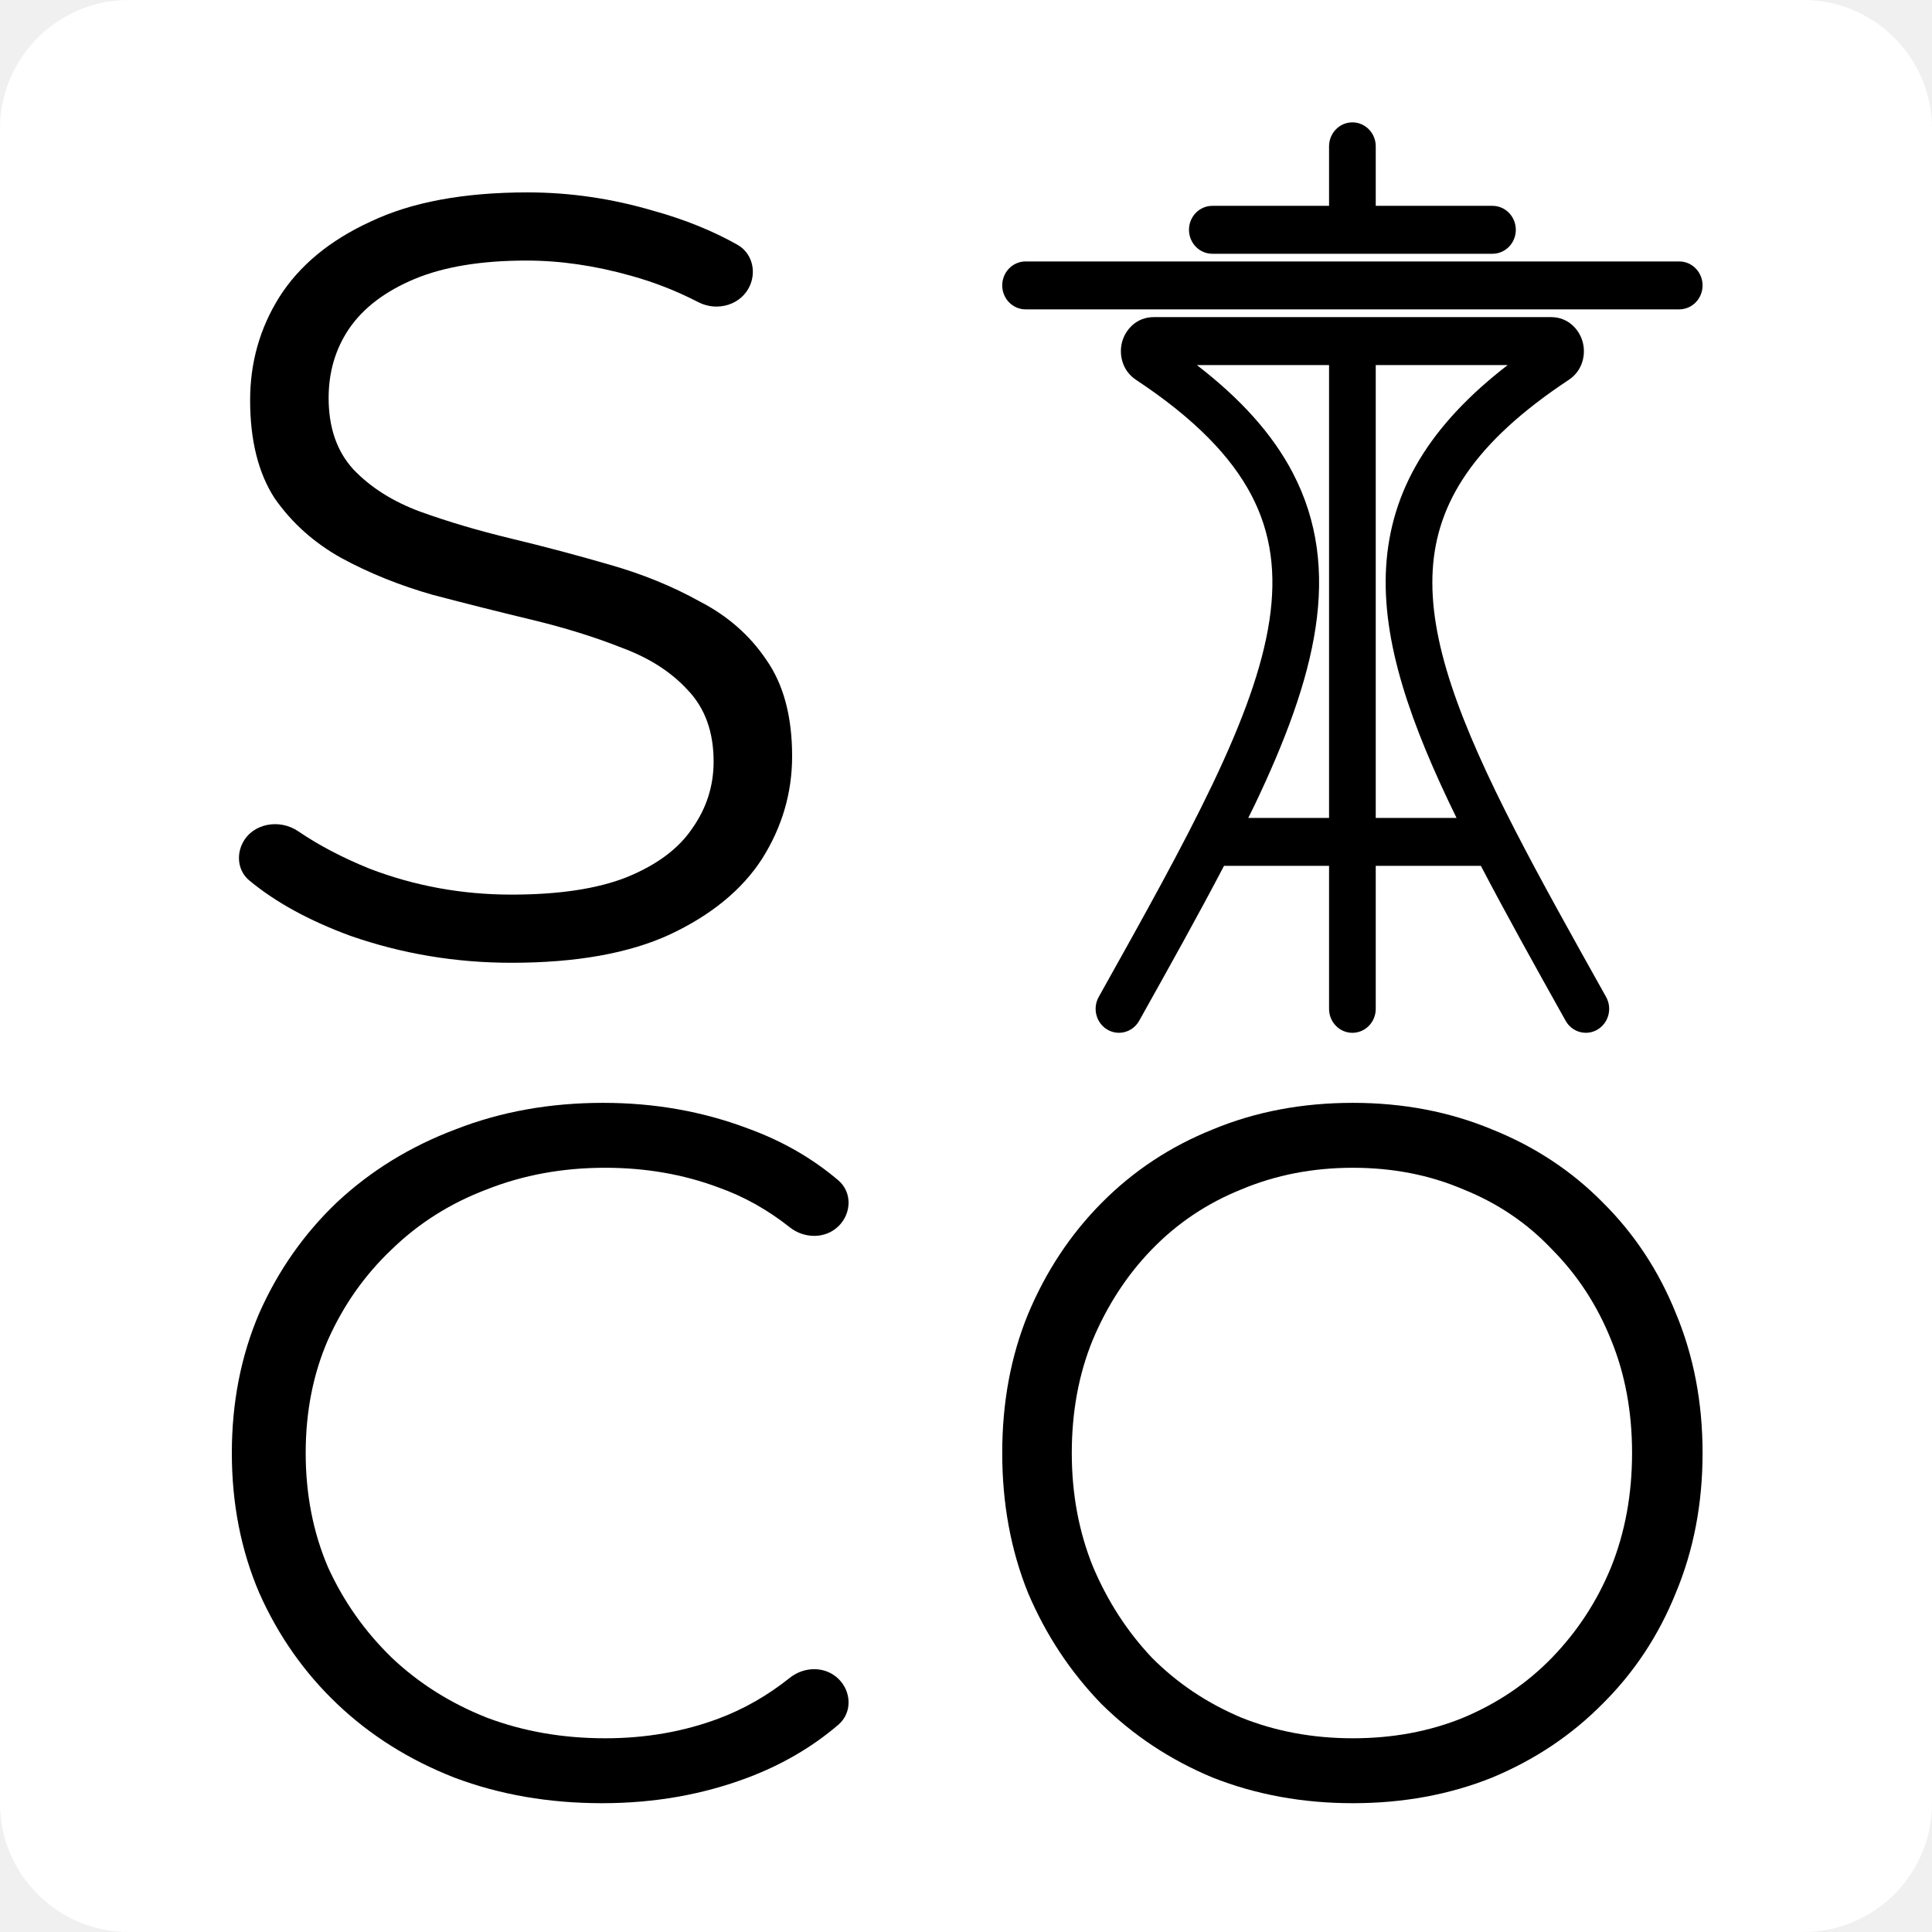
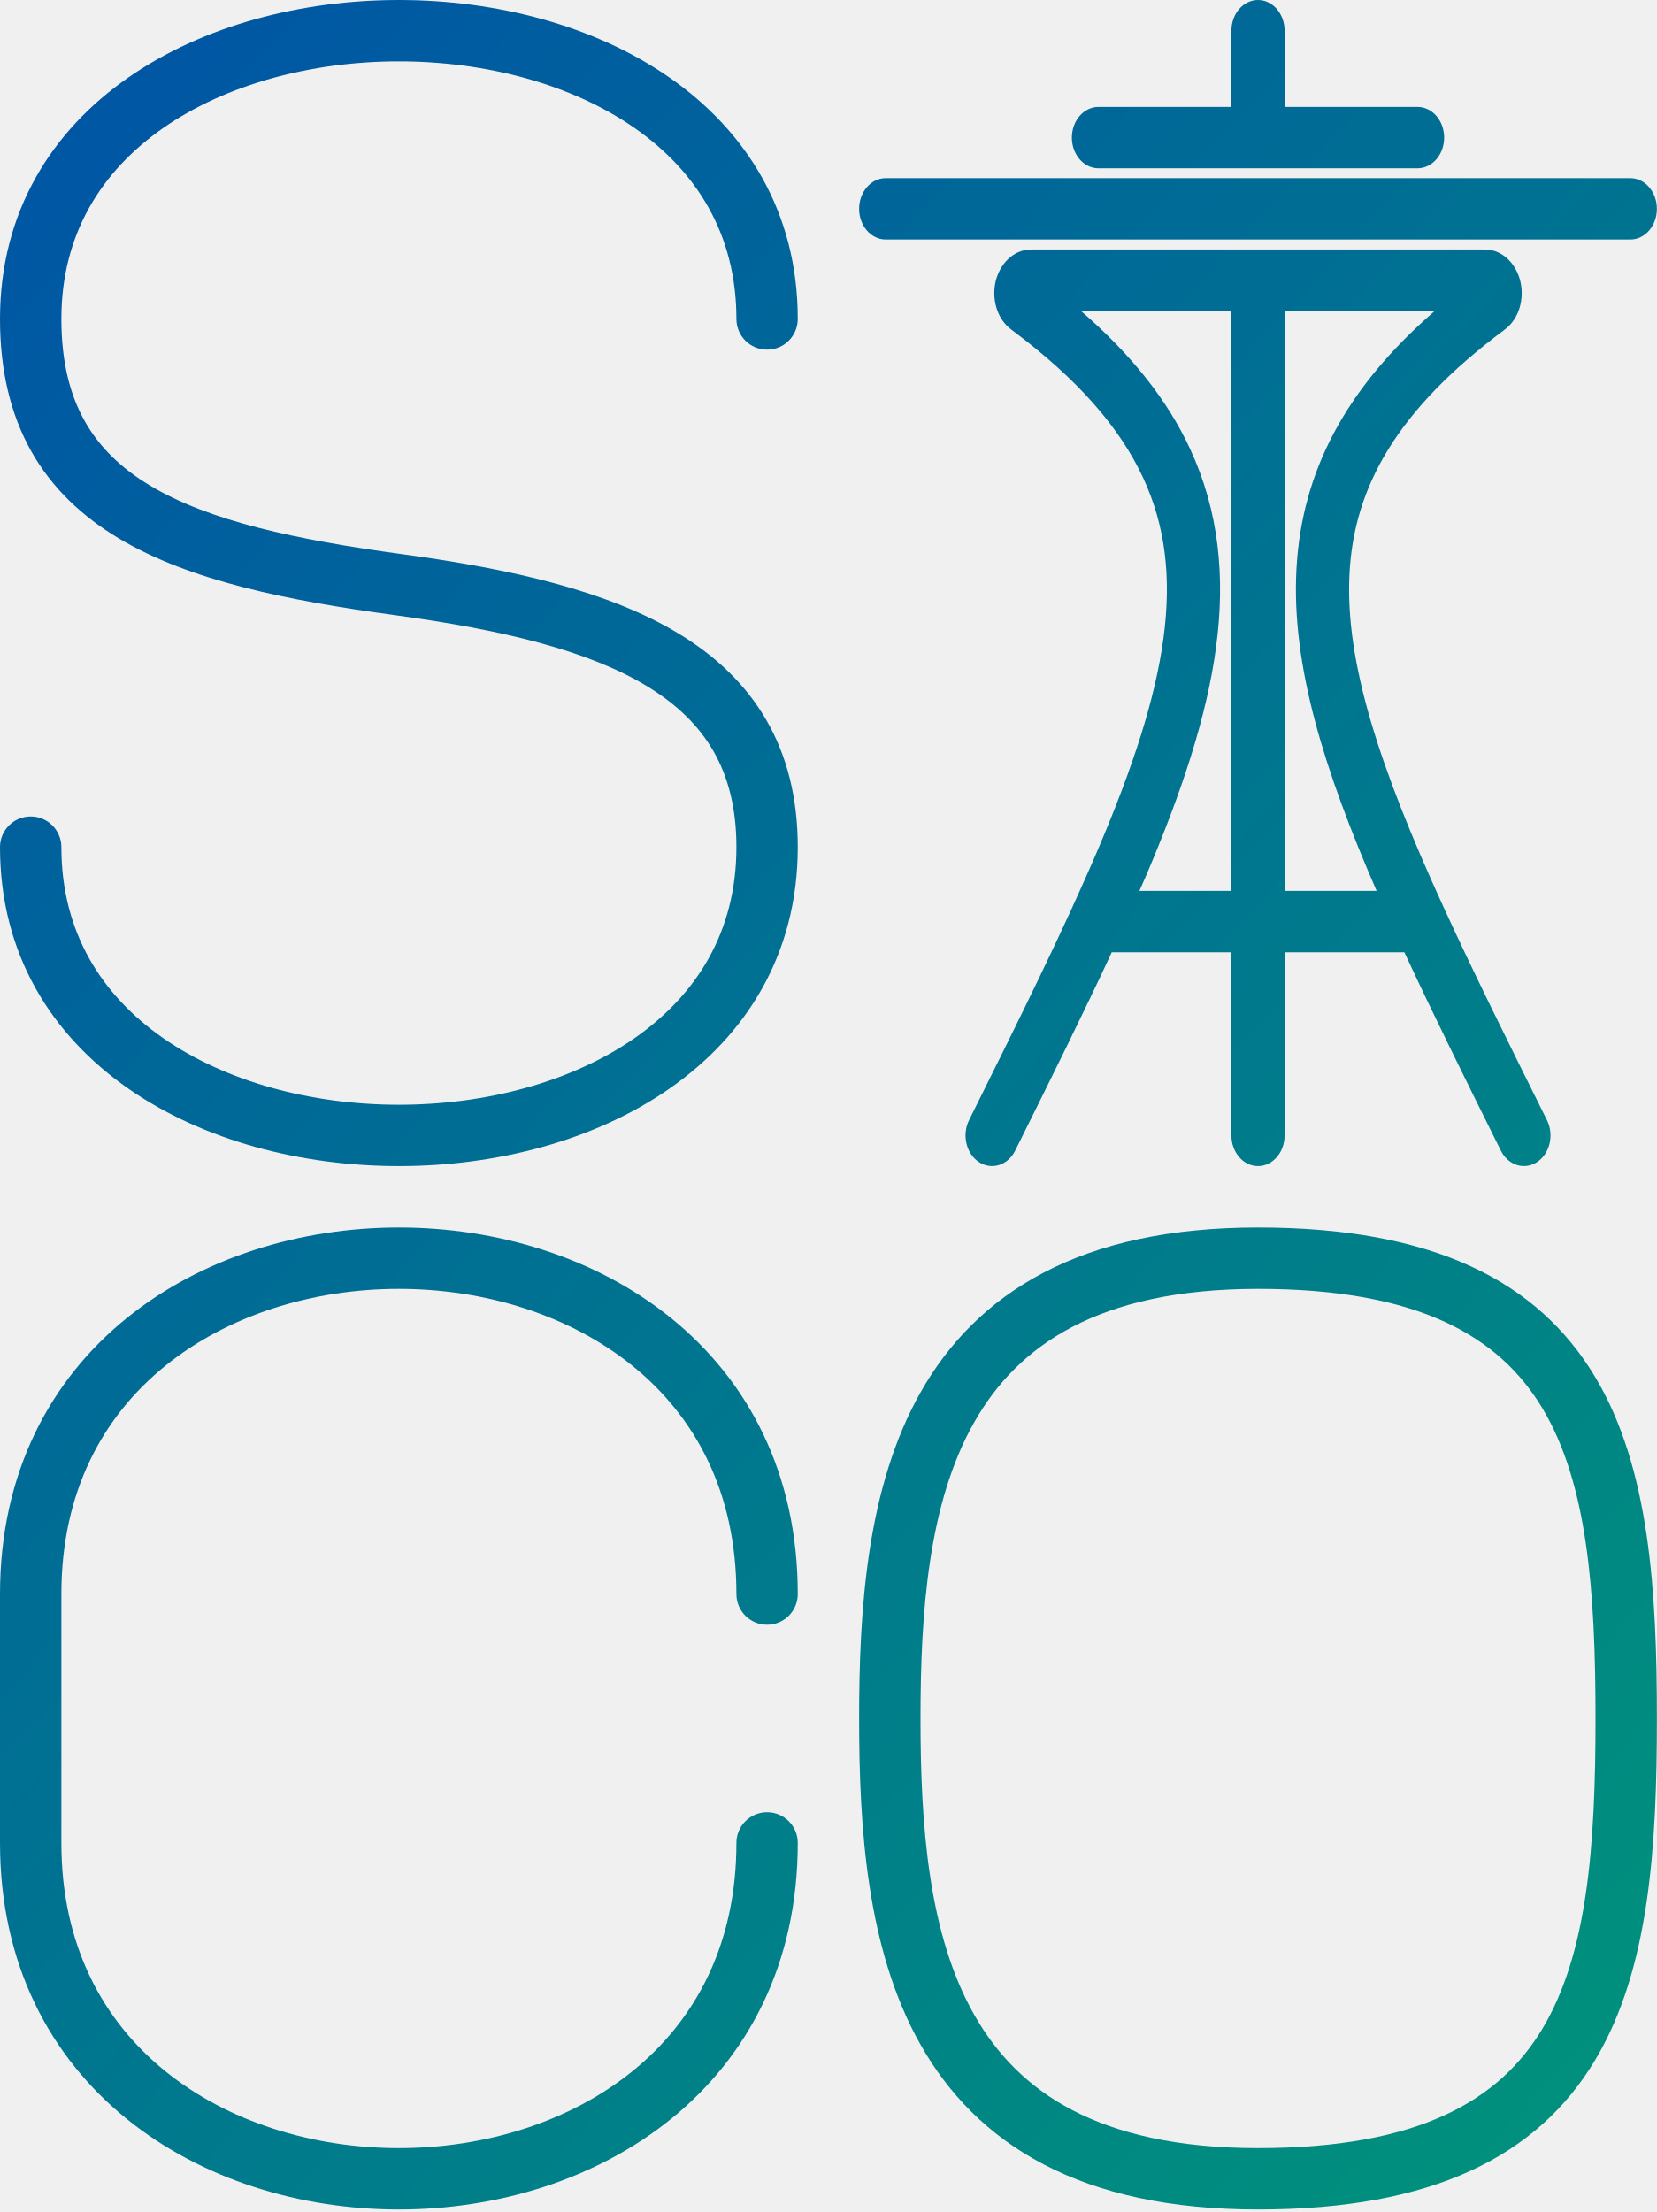
- <svg xmlns="http://www.w3.org/2000/svg" width="300" height="300" viewBox="0 0 300 300" fill="none">
-   <rect width="300" height="300" rx="20" fill="white" />
-   <path d="M210.074 280C202.281 280 195.031 278.676 188.324 276.029C181.715 273.279 175.945 269.461 171.013 264.573C166.179 259.584 162.382 253.831 159.62 247.314C156.957 240.695 155.625 233.466 155.625 225.625C155.625 217.784 156.957 210.606 159.62 204.089C162.382 197.47 166.179 191.717 171.013 186.829C175.945 181.84 181.715 178.021 188.324 175.374C194.933 172.625 202.183 171.25 210.074 171.25C217.867 171.25 225.067 172.625 231.676 175.374C238.285 178.021 244.006 181.789 248.839 186.677C253.771 191.564 257.569 197.317 260.232 203.936C262.994 210.555 264.375 217.784 264.375 225.625C264.375 233.466 262.994 240.695 260.232 247.314C257.569 253.933 253.771 259.686 248.839 264.573C244.006 269.461 238.285 273.279 231.676 276.029C225.067 278.676 217.867 280 210.074 280ZM210.074 269.919C216.288 269.919 222.009 268.85 227.237 266.712C232.564 264.472 237.151 261.366 240.997 257.395C244.943 253.322 248.001 248.638 250.171 243.343C252.341 237.946 253.426 232.04 253.426 225.625C253.426 219.21 252.341 213.355 250.171 208.06C248.001 202.663 244.943 197.979 240.997 194.008C237.151 189.935 232.564 186.829 227.237 184.691C222.009 182.451 216.288 181.331 210.074 181.331C203.86 181.331 198.089 182.451 192.763 184.691C187.436 186.829 182.8 189.935 178.855 194.008C175.008 197.979 171.95 202.663 169.681 208.06C167.511 213.355 166.426 219.21 166.426 225.625C166.426 231.938 167.511 237.793 169.681 243.19C171.95 248.587 175.008 253.322 178.855 257.395C182.8 261.366 187.436 264.472 192.763 266.712C198.089 268.85 203.86 269.919 210.074 269.919Z" fill="black" />
-   <path d="M93.5 280C85.225 280 77.58 278.676 70.563 276.029C63.545 273.279 57.471 269.461 52.339 264.573C47.207 259.686 43.174 253.933 40.242 247.314C37.414 240.695 36 233.466 36 225.625C36 217.784 37.414 210.555 40.242 203.936C43.174 197.317 47.207 191.564 52.339 186.677C57.575 181.789 63.703 178.021 70.72 175.374C77.737 172.625 85.383 171.25 93.657 171.25C101.617 171.25 109.105 172.574 116.122 175.221C121.436 177.149 126.119 179.835 130.172 183.281C132.345 185.129 132.241 188.418 130.195 190.407C128.14 192.405 124.882 192.354 122.635 190.574C119.192 187.846 115.502 185.784 111.566 184.386C106.12 182.349 100.255 181.331 93.971 181.331C87.373 181.331 81.246 182.451 75.59 184.691C69.934 186.829 65.012 189.935 60.822 194.008C56.633 197.979 53.334 202.663 50.925 208.06C48.621 213.355 47.468 219.21 47.468 225.625C47.468 232.04 48.621 237.946 50.925 243.343C53.334 248.638 56.633 253.322 60.822 257.395C65.012 261.366 69.934 264.472 75.59 266.712C81.246 268.85 87.373 269.919 93.971 269.919C100.255 269.919 106.12 268.901 111.566 266.864C115.504 265.392 119.196 263.281 122.641 260.531C124.882 258.742 128.14 258.692 130.195 260.691C132.241 262.68 132.345 265.967 130.176 267.821C126.123 271.287 121.438 274.023 116.122 276.029C109.105 278.676 101.564 280 93.5 280Z" fill="black" />
-   <path d="M79.416 149.5C70.733 149.5 62.384 148.1 54.368 145.3C47.983 142.947 42.76 140.083 38.7 136.707C37.007 135.299 36.666 132.893 37.66 130.928C39.236 127.811 43.422 127.11 46.307 129.078C49.479 131.242 53.168 133.177 57.374 134.883C64.388 137.571 71.735 138.915 79.416 138.915C86.764 138.915 92.72 138.019 97.284 136.227C101.96 134.323 105.355 131.803 107.47 128.666C109.697 125.53 110.81 122.058 110.81 118.25C110.81 113.657 109.474 109.961 106.802 107.161C104.242 104.361 100.846 102.176 96.616 100.608C92.386 98.928 87.71 97.472 82.589 96.24C77.468 95.008 72.347 93.72 67.227 92.376C62.106 90.92 57.374 89.016 53.033 86.663C48.802 84.311 45.351 81.231 42.679 77.423C40.119 73.502 38.839 68.406 38.839 62.133C38.839 56.309 40.342 50.989 43.347 46.172C46.465 41.244 51.196 37.324 57.541 34.411C63.887 31.387 72.013 29.875 81.921 29.875C88.489 29.875 95.002 30.827 101.459 32.731C106.312 34.078 110.662 35.837 114.508 38.006C116.696 39.24 117.46 41.947 116.486 44.261C115.188 47.342 111.406 48.456 108.437 46.921C105.078 45.185 101.584 43.815 97.952 42.812C92.386 41.244 86.987 40.46 81.754 40.46C74.741 40.46 68.952 41.412 64.388 43.316C59.823 45.22 56.428 47.796 54.202 51.045C52.086 54.181 51.029 57.765 51.029 61.797C51.029 66.39 52.309 70.086 54.87 72.886C57.541 75.686 60.992 77.871 65.223 79.439C69.564 81.007 74.296 82.407 79.416 83.639C84.537 84.871 89.603 86.215 94.612 87.671C99.733 89.127 104.409 91.032 108.639 93.384C112.981 95.624 116.432 98.648 118.992 102.456C121.664 106.265 123 111.249 123 117.41C123 123.122 121.441 128.442 118.324 133.371C115.207 138.187 110.42 142.107 103.964 145.132C97.618 148.044 89.436 149.5 79.416 149.5Z" fill="black" />
-   <path d="M206.375 156.655V134.449H190.063C186.189 141.863 181.728 149.858 176.894 158.5C175.898 160.281 173.687 160.9 171.952 159.881C170.217 158.859 169.614 156.59 170.606 154.809C177.605 142.297 183.676 131.422 188.307 121.718C192.942 112.003 196.004 103.708 197.114 96.344C198.209 89.082 197.405 82.785 194.325 76.899C191.197 70.927 185.548 65.031 176.398 58.98C174.246 57.555 173.723 55.051 174.231 53.123C174.748 51.176 176.481 49.245 179.131 49.243H240.869C243.524 49.245 245.256 51.188 245.769 53.138C246.273 55.064 245.751 57.556 243.602 58.98C228.824 68.754 223.104 78.122 222.475 88.467C221.819 99.281 226.604 112.098 235.304 128.999C239.327 136.813 244.1 145.345 249.394 154.809C250.387 156.59 249.783 158.859 248.048 159.881C246.313 160.9 244.102 160.281 243.106 158.5C238.267 149.849 233.817 141.848 229.952 134.449H213.625V156.655C213.625 158.709 212.002 160.375 210 160.375C207.998 160.375 206.375 158.709 206.375 156.655ZM213.625 127.008H226.171C219.048 112.445 214.53 99.681 215.239 88.002C215.962 76.109 221.989 66.041 234.115 56.684H213.625V127.008ZM185.843 56.684C192.655 61.934 197.587 67.403 200.711 73.367C204.667 80.921 205.571 88.907 204.279 97.477C203.003 105.947 199.571 115.046 194.82 125.002C194.502 125.669 194.16 126.331 193.829 127.008H206.375V56.684H185.843ZM260.75 40.596C262.75 40.596 264.372 42.264 264.375 44.316C264.375 46.371 262.752 48.036 260.75 48.036H159.25C157.248 48.036 155.625 46.371 155.625 44.316C155.628 42.264 157.25 40.596 159.25 40.596H260.75ZM206.375 22.72C206.375 20.666 207.998 19 210 19C212.002 19 213.625 20.666 213.625 22.72V31.963H231.75C233.752 31.963 235.375 33.629 235.375 35.684C235.374 37.737 233.751 39.404 231.75 39.404H188.25C186.249 39.404 184.626 37.737 184.625 35.684C184.625 33.629 186.248 31.963 188.25 31.963H206.375V22.72Z" fill="black" />
+ <svg xmlns="http://www.w3.org/2000/svg" width="442" height="590" viewBox="0 0 442 590" fill="none">
+   <mask id="mask0_10_73" style="mask-type:alpha" maskUnits="userSpaceOnUse" x="0" y="0" width="442" height="590">
+     <path d="M196.444 425.182C196.443 397.821 185.306 377.749 168.787 364.353C152.063 350.792 129.411 343.778 106.407 343.778C83.404 343.778 60.752 350.792 44.027 364.353C27.509 377.749 16.372 397.821 16.37 425.182V491.559C16.372 518.92 27.509 538.992 44.027 552.388C60.752 565.949 83.404 572.963 106.407 572.963C129.411 572.963 152.063 565.949 168.787 552.388C185.306 538.992 196.443 518.92 196.444 491.559C196.444 487.038 200.109 483.374 204.63 483.374C209.15 483.374 212.815 487.038 212.815 491.559C212.814 523.919 199.392 548.647 179.083 565.114C158.975 581.414 132.512 589.333 106.407 589.333C80.303 589.333 53.84 581.414 33.732 565.114C13.423 548.647 0.001 523.919 0 491.559V425.182C0.002 392.822 13.423 368.094 33.732 351.627C53.84 335.327 80.303 327.407 106.407 327.407C132.512 327.407 158.975 335.327 179.083 351.627C199.392 368.094 212.813 392.822 212.815 425.182C212.815 429.703 209.15 433.367 204.63 433.367C200.109 433.367 196.444 429.703 196.444 425.182Z" fill="white" />
+     <path d="M196.444 85.081C196.444 62.469 185.773 45.621 169.267 34.132C152.512 22.471 129.682 16.37 106.407 16.37C83.133 16.37 60.303 22.471 43.548 34.132C27.042 45.621 16.371 62.469 16.37 85.081C16.37 96.569 18.69 105.384 22.605 112.338C26.516 119.283 32.303 124.88 40.015 129.508C55.81 138.986 78.825 143.951 107.511 147.845C136.284 151.751 162.322 157.577 181.273 169.139C190.892 175.008 198.876 182.471 204.422 192.048C209.977 201.644 212.815 212.905 212.815 225.956C212.814 254.604 198.926 276.208 178.603 290.35C158.526 304.32 132.241 311.037 106.407 311.037C80.574 311.037 54.289 304.32 34.212 290.35C13.889 276.208 0.001 254.604 0 225.956C0 221.435 3.665 217.771 8.185 217.771C12.706 217.771 16.37 221.435 16.37 225.956C16.371 248.568 27.042 265.416 43.548 276.905C60.303 288.566 83.133 294.667 106.407 294.667C129.682 294.667 152.512 288.566 169.267 276.905C185.773 265.416 196.444 248.568 196.444 225.956C196.444 215.347 194.165 206.999 190.258 200.249C186.34 193.483 180.509 187.854 172.736 183.112C156.901 173.452 133.824 167.943 105.304 164.071C76.696 160.188 50.596 154.939 31.606 143.545C21.929 137.738 13.897 130.237 8.345 120.38C2.798 110.529 0 98.829 0 85.081C0.001 56.433 13.889 34.83 34.212 20.687C54.289 6.718 80.574 -1.15227e-05 106.407 0C132.241 1.21924e-05 158.526 6.718 178.603 20.687C198.926 34.83 212.814 56.433 212.815 85.081C212.815 89.602 209.15 93.266 204.63 93.266C200.109 93.266 196.444 89.602 196.444 85.081Z" fill="white" />
+     <path d="M328.499 302.852V253.997H296.576C288.997 270.309 280.266 287.898 270.806 306.913C268.857 310.829 264.531 312.192 261.135 309.95C257.74 307.701 256.559 302.71 258.503 298.791C272.198 271.264 284.079 247.338 293.14 225.988C302.211 204.614 308.203 186.364 310.376 170.162C312.518 154.187 310.945 140.332 304.917 127.382C298.797 114.244 287.742 101.273 269.836 87.959C265.625 84.824 264.602 79.314 265.596 75.073C266.607 70.789 269.999 66.541 275.184 66.537H396.001C401.196 66.541 404.585 70.815 405.589 75.106C406.576 79.343 405.554 84.826 401.349 87.959C372.429 109.464 361.235 130.074 360.005 152.833C358.722 176.625 368.085 204.824 385.111 242.007C392.984 259.199 402.323 277.97 412.682 298.791C414.626 302.71 413.445 307.701 410.05 309.95C406.654 312.192 402.328 310.829 400.379 306.913C390.909 287.879 382.201 270.276 374.636 253.997H342.686V302.852C342.686 307.372 339.51 311.037 335.592 311.037C331.675 311.037 328.499 307.372 328.499 302.852ZM342.686 237.626H367.238C353.299 205.586 344.458 177.505 345.845 151.81C347.26 125.645 359.055 103.494 382.783 82.907H342.686V237.626ZM288.319 82.907C301.649 94.457 311.301 106.49 317.415 119.612C325.155 136.232 326.925 153.801 324.398 172.656C321.9 191.29 315.183 211.31 305.887 233.214C305.265 234.68 304.595 236.138 303.947 237.626H328.499V82.907H288.319ZM434.906 47.513C438.82 47.513 441.993 51.184 442 55.698C442 60.218 438.824 63.883 434.906 63.883H236.279C232.361 63.883 229.185 60.218 229.185 55.698C229.192 51.184 232.365 47.513 236.279 47.513H434.906ZM328.499 8.185C328.499 3.665 331.675 0 335.592 0C339.51 0 342.686 3.665 342.686 8.185V28.52H378.155C382.073 28.52 385.249 32.185 385.249 36.705C385.247 41.224 382.072 44.891 378.155 44.891H293.03C289.113 44.891 285.938 41.224 285.936 36.705C285.936 32.185 289.112 28.52 293.03 28.52H328.499V8.185Z" fill="white" />
+     <path d="M425.63 458.37C425.63 424.043 423.43 395.575 411.449 375.607C400.127 356.74 378.86 343.778 335.592 343.778C314.052 343.778 298.034 347.675 286.05 353.929C274.143 360.143 265.791 368.915 259.848 379.412C247.713 400.844 245.555 429.541 245.555 458.37C245.555 487.2 247.713 515.896 259.848 537.329C265.791 547.826 274.143 556.597 286.05 562.811C298.034 569.065 314.052 572.963 335.592 572.963C378.86 572.963 400.127 560 411.449 541.134C423.43 521.166 425.63 492.697 425.63 458.37ZM442 458.37C442 492.251 440.105 525.174 425.486 549.543C410.205 575.01 382.359 589.333 335.592 589.333C312.115 589.333 293.346 585.09 278.472 577.327C263.521 569.525 252.945 558.396 245.587 545.402C231.122 519.853 229.185 487.164 229.185 458.37C229.185 429.576 231.122 396.888 245.587 371.339C252.945 358.345 263.521 347.216 278.472 339.413C293.346 331.651 312.115 327.407 335.592 327.407C382.359 327.407 410.205 341.731 425.486 367.198C440.105 391.567 442 424.49 442 458.37Z" fill="white" />
+   </mask>
+   <g mask="url(#mask0_10_73)">
+     <rect x="-178" y="-174" width="851" height="904" fill="url(#paint0_linear_10_73)" />
+   </g>
+   <defs>
+     <linearGradient id="paint0_linear_10_73" x1="-184.48" y1="-167.117" x2="723.909" y2="675.091" gradientUnits="userSpaceOnUse">
+       <stop stop-color="#003DB6" />
+       <stop offset="1" stop-color="#00AB6A" />
+     </linearGradient>
+   </defs>
</svg>
